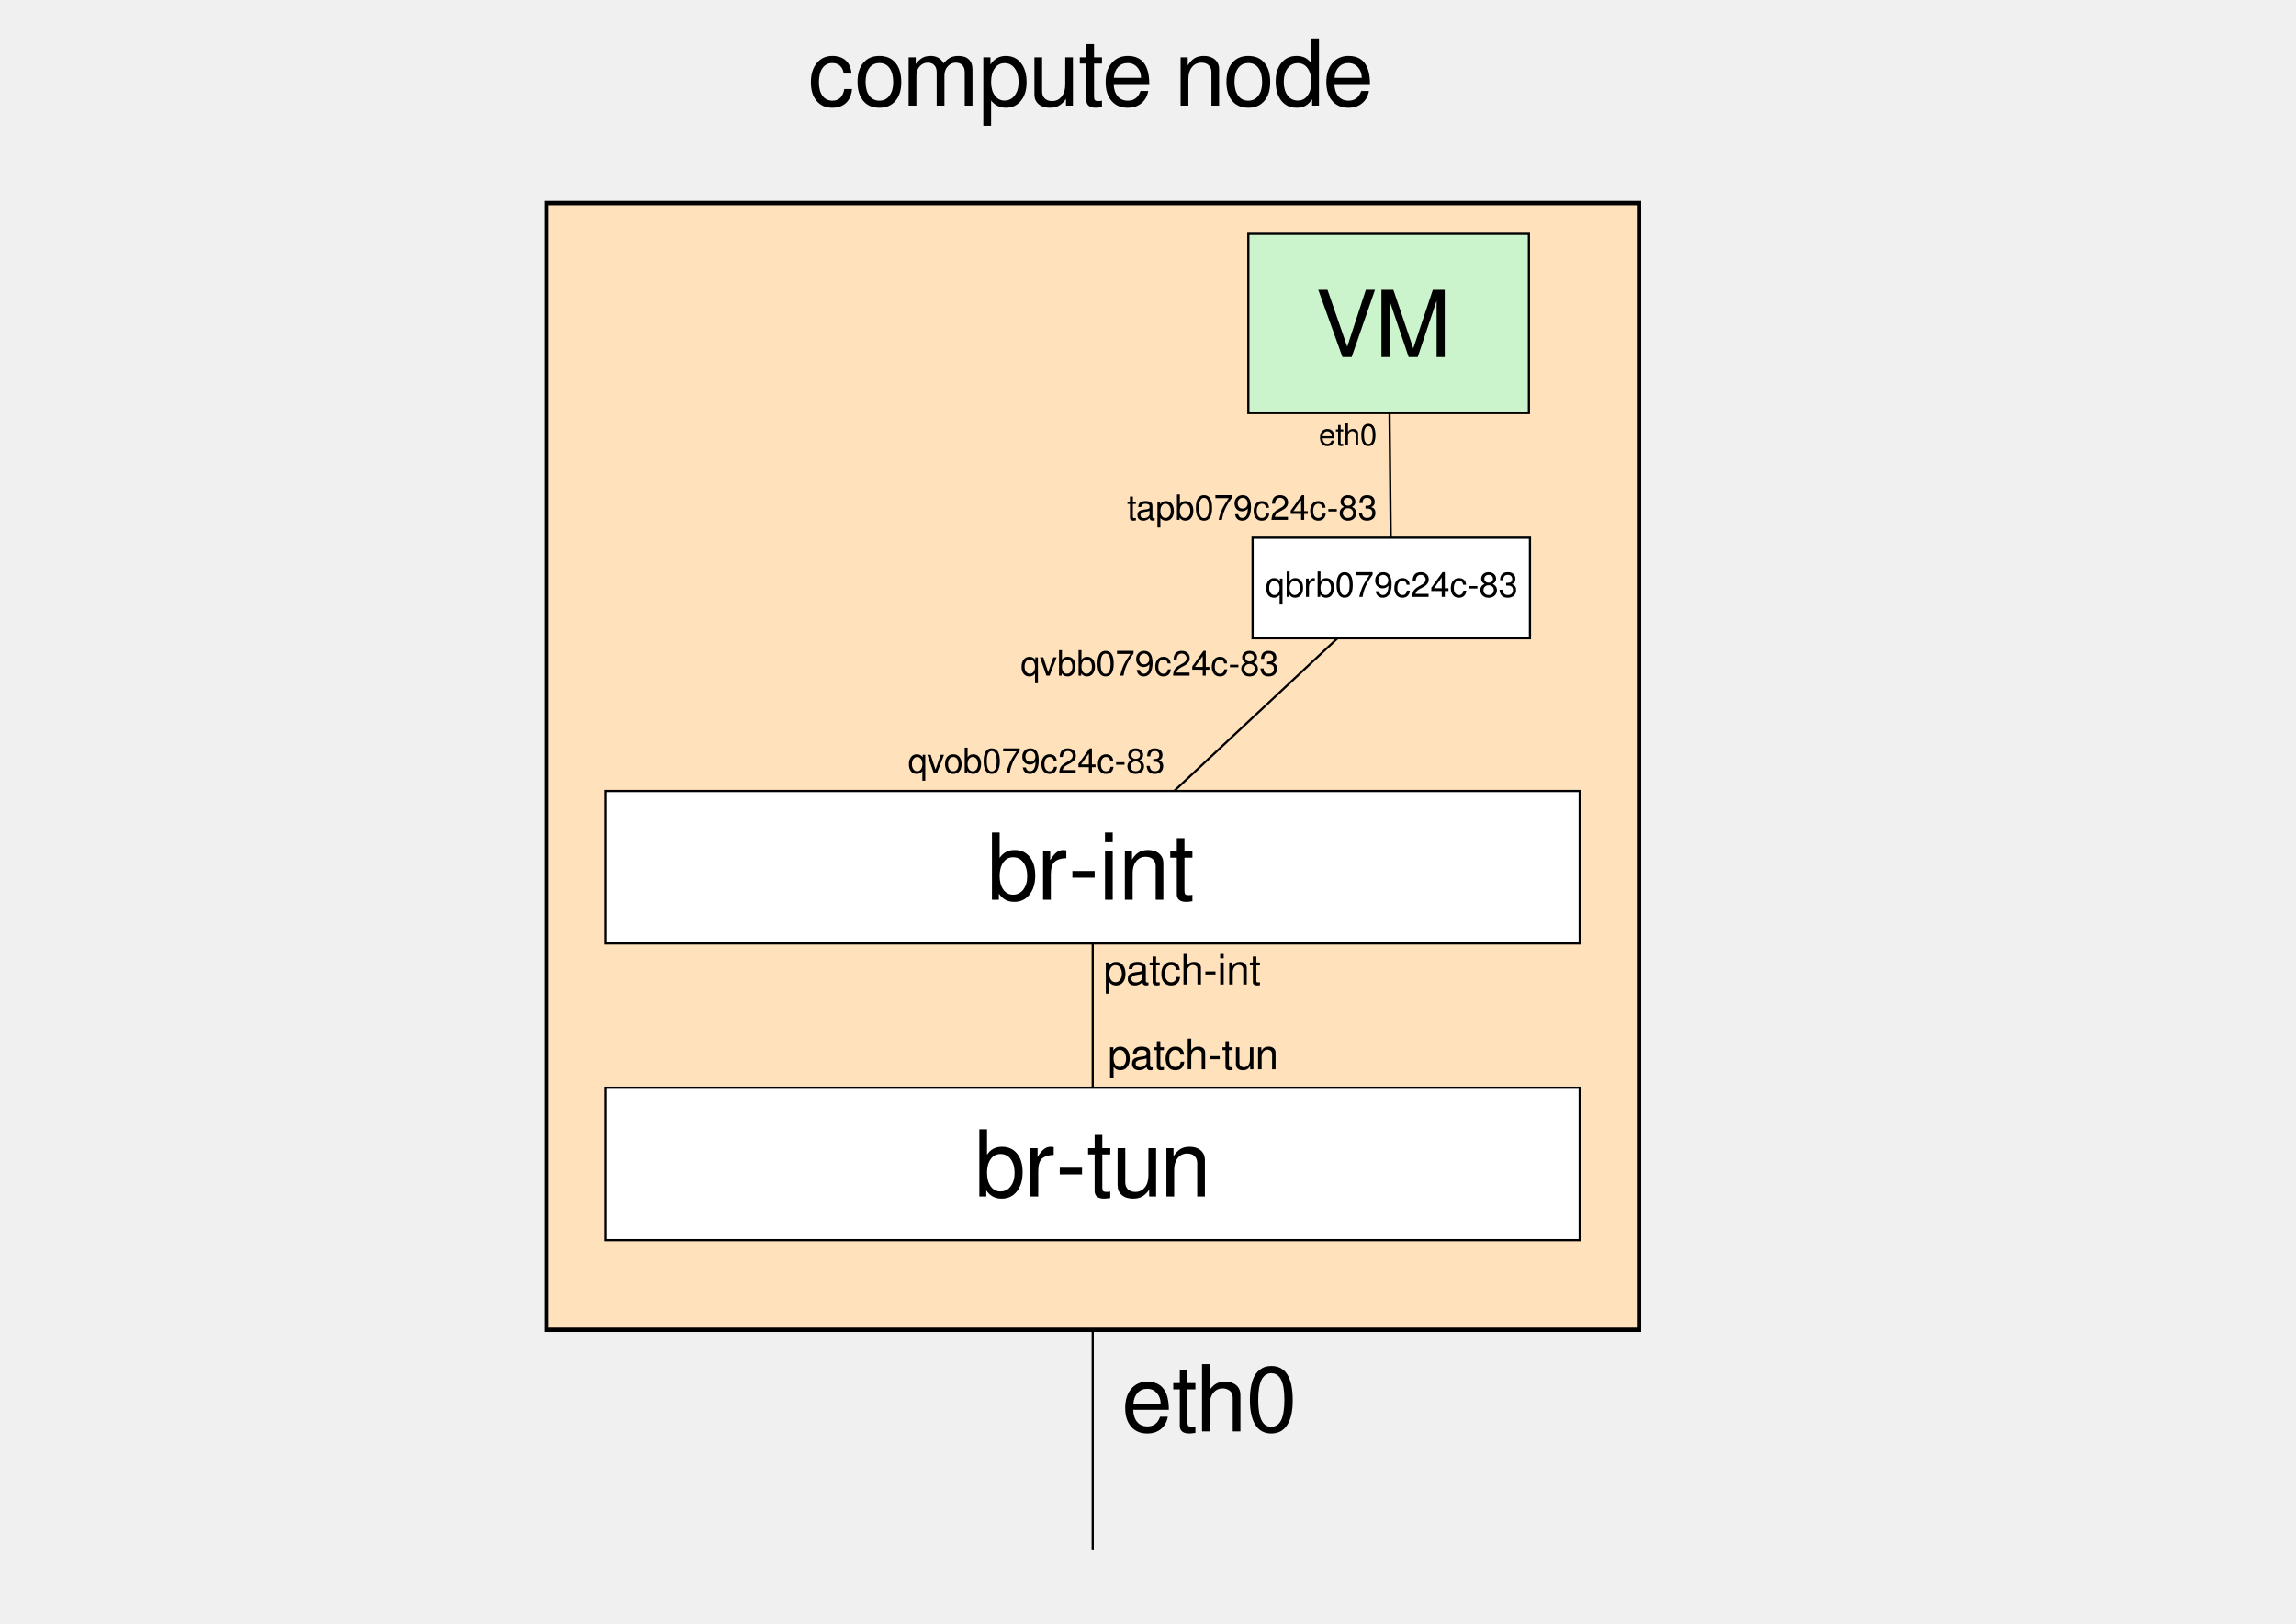
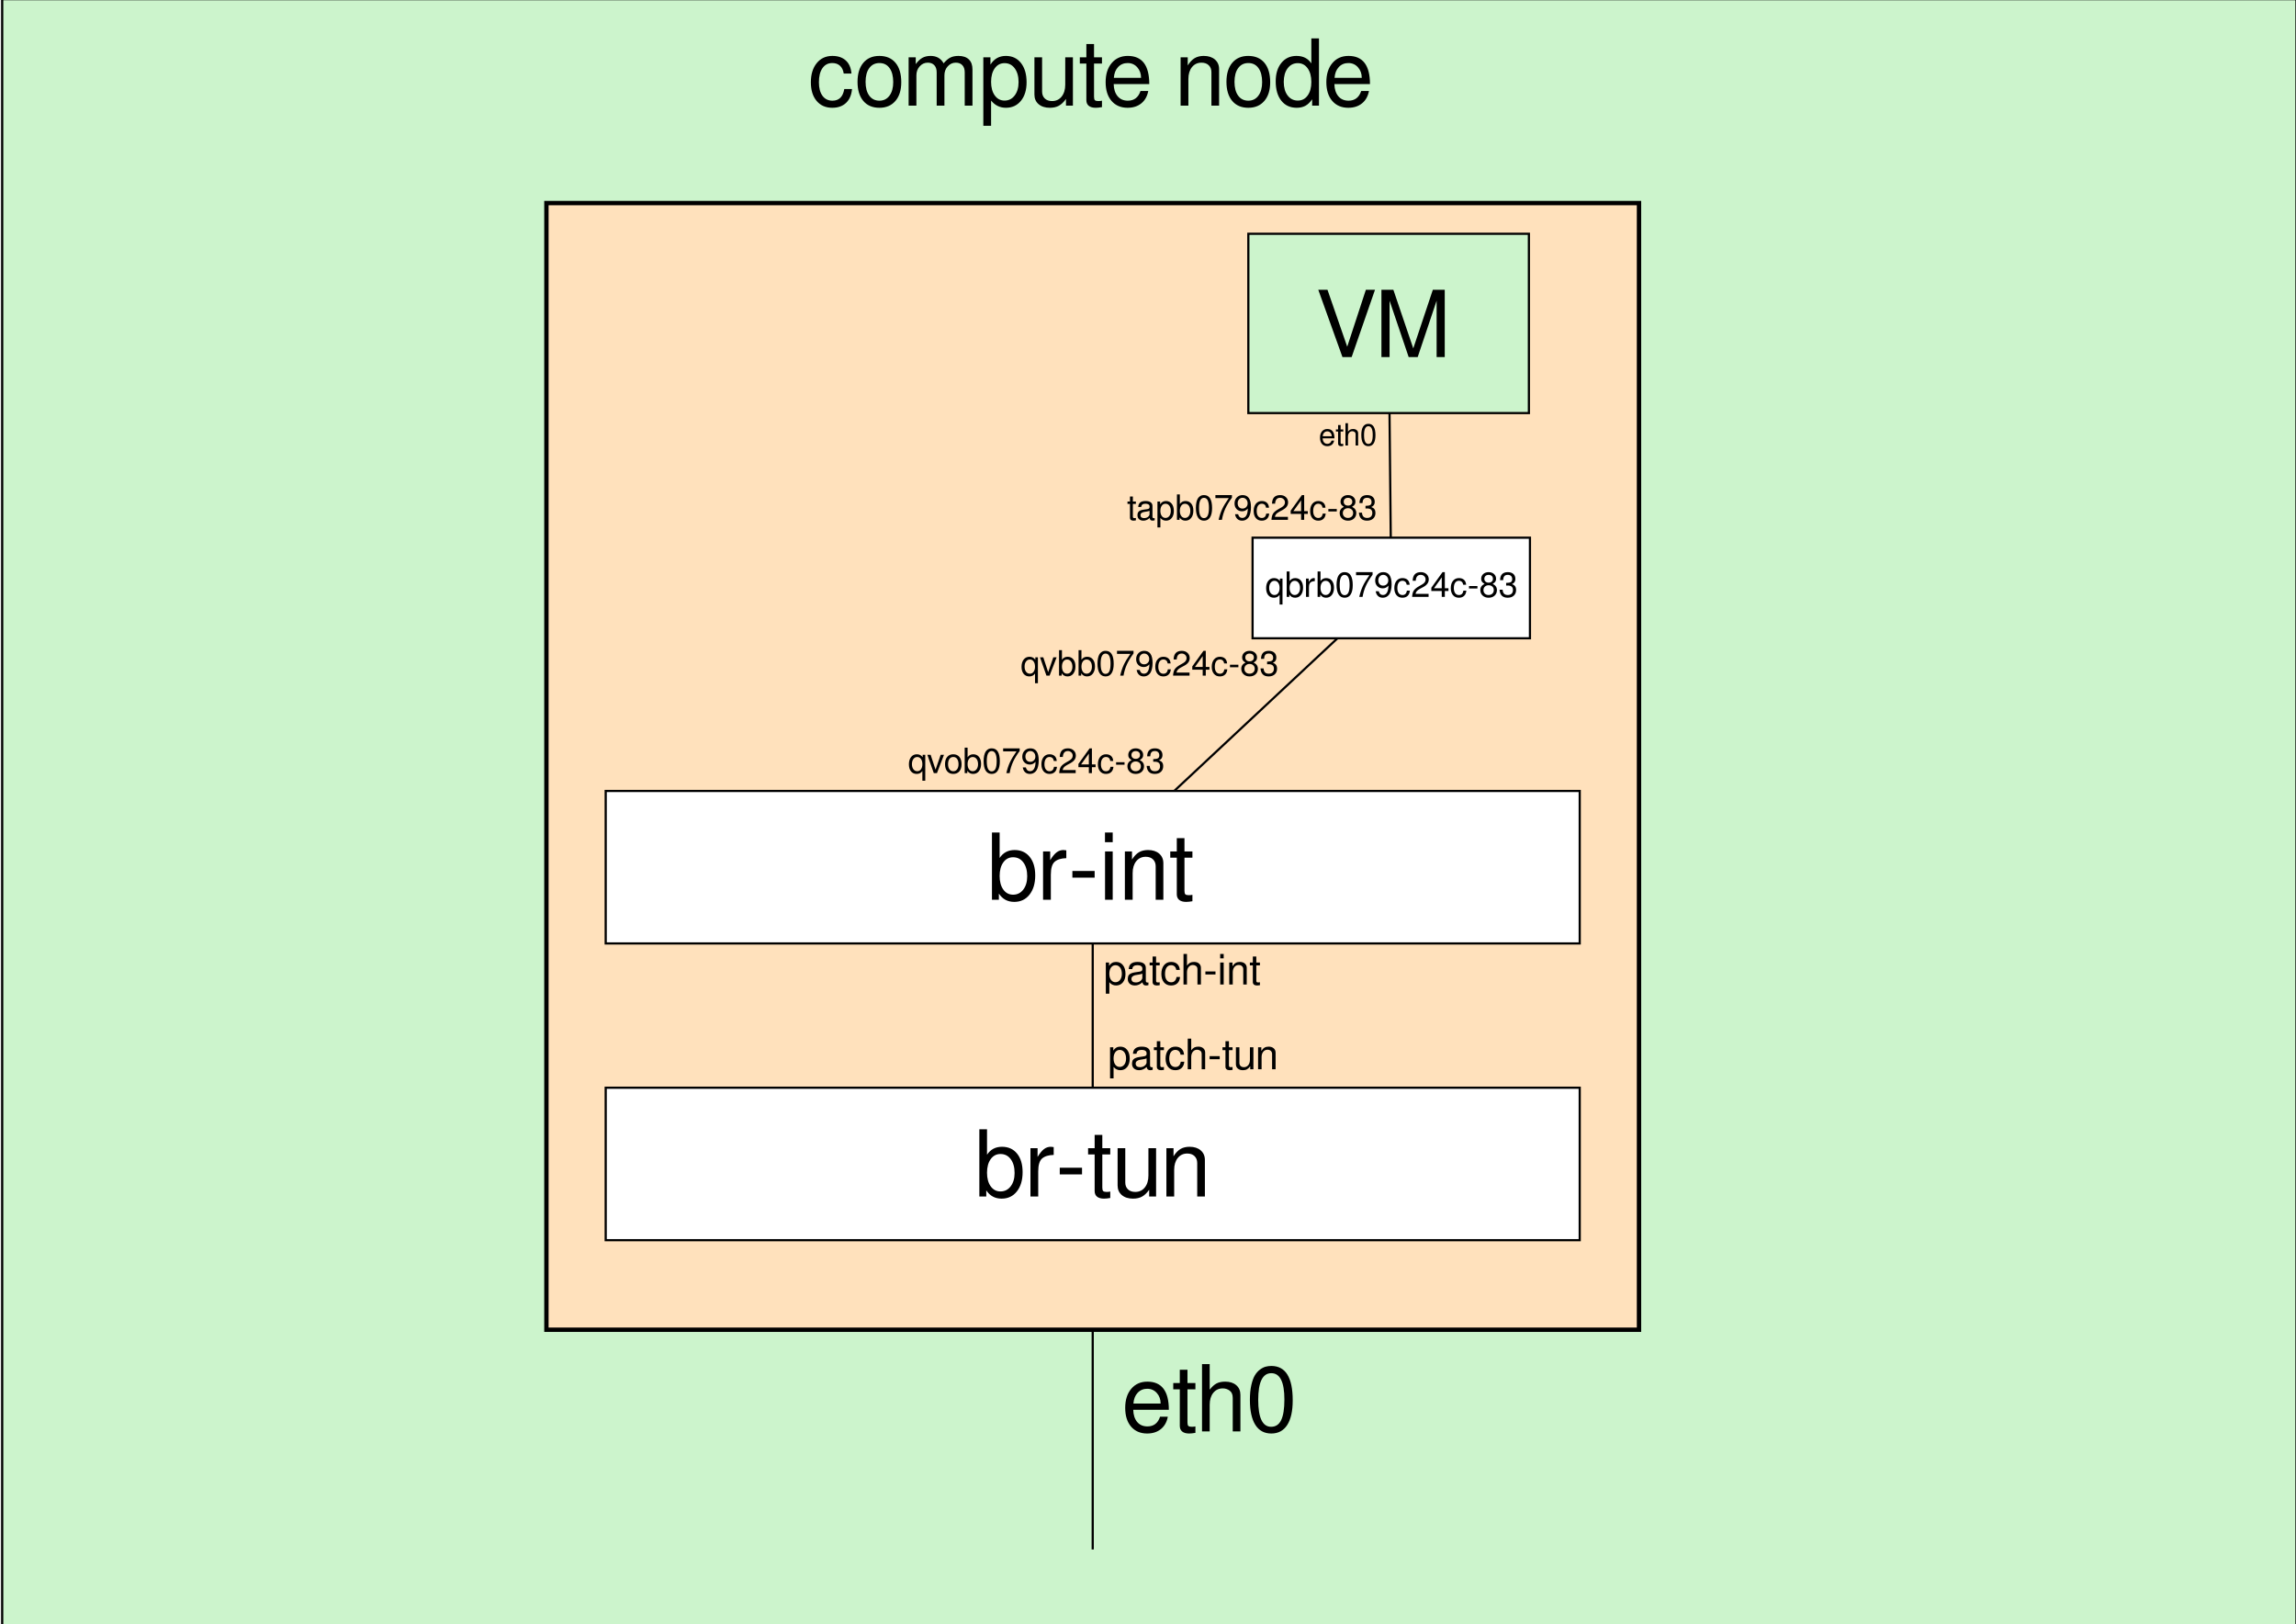
<svg xmlns="http://www.w3.org/2000/svg" xmlns:xlink="http://www.w3.org/1999/xlink" width="1052.362" height="744.094" id="svg2" version="1.1">
  <defs id="defs4">
    <linearGradient id="linearGradient3048">
      <stop style="stop-color:#ffa639;stop-opacity:1;" offset="0" id="stop3050" />
      <stop style="stop-color:#ffa639;stop-opacity:0;" offset="1" id="stop3052" />
    </linearGradient>
    <radialGradient xlink:href="#linearGradient3048" id="radialGradient3054" cx="174.444" cy="639647.19" fx="174.444" fy="639647.19" r="466.685" gradientTransform="matrix(0,-0.435504,0.00107139,0,-521.6662,475.5962)" gradientUnits="userSpaceOnUse" />
    <radialGradient xlink:href="#linearGradient3048" id="radialGradient3946" gradientUnits="userSpaceOnUse" gradientTransform="matrix(0,-0.435504,0.00107139,0,-521.6662,783.8639)" cx="174.444" cy="639647.19" fx="174.444" fy="639647.19" r="466.685" />
  </defs>
  <g id="layer1" transform="translate(0,-308.2677)">
+     <rect style="fill:#ccf4cc;fill-opacity:1;fill-rule:nonzero;stroke:#000000;stroke-width:1;stroke-linecap:butt;stroke-linejoin:miter;stroke-miterlimit:4;stroke-opacity:1;stroke-dasharray:none;stroke-dashoffset:0" id="rect3135" width="1051.569" height="746.503" x="1.01" y="-0.388" transform="translate(0,308.2677)" />
    <flowRoot xml:space="preserve" id="flowRoot3003" style="fill:black;stroke:none;stroke-opacity:1;stroke-width:1px;stroke-linejoin:miter;stroke-linecap:butt;fill-opacity:1;font-family:FreeSans;font-style:normal;font-weight:normal;font-size:22px;-inkscape-font-specification:FreeSans;font-stretch:normal;font-variant:normal;text-anchor:start;text-align:start;writing-mode:lr;line-height:125%;letter-spacing:0px;word-spacing:0px">
      <flowRegion id="flowRegion3005">
        <rect id="rect3007" width="267.69" height="285.873" x="66.67" y="114.769" />
      </flowRegion>
      <flowPara id="flowPara3009" />
    </flowRoot>
    <flowRoot xml:space="preserve" id="flowRoot3011" style="fill:black;stroke:none;stroke-opacity:1;stroke-width:1px;stroke-linejoin:miter;stroke-linecap:butt;fill-opacity:1;font-family:FreeSans;font-style:normal;font-weight:normal;font-size:22px;-inkscape-font-specification:FreeSans;font-stretch:normal;font-variant:normal;text-anchor:start;text-align:start;writing-mode:lr;line-height:125%;letter-spacing:0px;word-spacing:0px">
      <flowRegion id="flowRegion3013">
        <rect id="rect3015" width="244.457" height="282.843" x="374.767" y="114.769" />
      </flowRegion>
      <flowPara id="flowPara3017" />
    </flowRoot>
    <rect style="fill:#ffe1bc;fill-opacity:1;fill-rule:nonzero;stroke:#000000;stroke-width:2;stroke-linecap:butt;stroke-linejoin:miter;stroke-miterlimit:4;stroke-opacity:1;stroke-dasharray:none;stroke-dashoffset:0" id="rect3019" width="500.783" height="516.315" x="250.448" y="401.33" />
    <rect style="fill:#ffffff;fill-opacity:1;fill-rule:nonzero;stroke:#000000;stroke-width:1;stroke-linecap:butt;stroke-linejoin:miter;stroke-miterlimit:4;stroke-opacity:1;stroke-dasharray:none;stroke-dashoffset:0" id="rect3066" width="446.435" height="69.877" x="277.622" y="670.744" />
    <rect style="fill:#ffffff;fill-opacity:1;fill-rule:nonzero;stroke:#000000;stroke-width:1;stroke-linecap:butt;stroke-linejoin:miter;stroke-miterlimit:4;stroke-opacity:1;stroke-dasharray:none;stroke-dashoffset:0" id="rect3066-6" width="446.435" height="69.877" x="277.622" y="806.734" />
    <text xml:space="preserve" style="font-size:42.273px;font-style:normal;font-variant:normal;font-weight:normal;font-stretch:normal;text-align:start;line-height:125%;letter-spacing:0px;word-spacing:0px;writing-mode:lr-tb;text-anchor:start;fill:#000000;fill-opacity:1;stroke:none;font-family:FreeSans;-inkscape-font-specification:FreeSans" x="370.392" y="356.685" id="text3907" transform="scale(0.9999962,1.000004)">
      <tspan id="tspan3909" x="370.392" y="356.685">compute node</tspan>
    </text>
    <text xml:space="preserve" style="font-size:42.273px;font-style:normal;font-variant:normal;font-weight:normal;font-stretch:normal;text-align:start;line-height:125%;letter-spacing:0px;word-spacing:0px;writing-mode:lr-tb;text-anchor:start;fill:#000000;fill-opacity:1;stroke:none;font-family:FreeSans;-inkscape-font-specification:FreeSans" x="452.134" y="720.602" id="text3952" transform="scale(0.9999962,1.000004)">
      <tspan id="tspan3954" x="452.134" y="720.602">br-int</tspan>
    </text>
    <text xml:space="preserve" style="font-size:42.273px;font-style:normal;font-variant:normal;font-weight:normal;font-stretch:normal;text-align:start;line-height:125%;letter-spacing:0px;word-spacing:0px;writing-mode:lr-tb;text-anchor:start;fill:#000000;fill-opacity:1;stroke:none;font-family:FreeSans;-inkscape-font-specification:FreeSans" x="446.35" y="856.591" id="text3956" transform="scale(0.9999962,1.000004)">
      <tspan id="tspan3958" x="446.35" y="856.591">br-tun</tspan>
    </text>
    <path style="fill:none;stroke:#000000;stroke-width:1px;stroke-linecap:butt;stroke-linejoin:miter;stroke-opacity:1" d="m 500.839,740.621 0,66.112" id="path3976" />
    <text xml:space="preserve" style="font-size:19.215px;font-style:normal;font-variant:normal;font-weight:normal;font-stretch:normal;text-align:start;line-height:125%;letter-spacing:0px;word-spacing:0px;writing-mode:lr-tb;text-anchor:start;fill:#000000;fill-opacity:1;stroke:none;font-family:FreeSans;-inkscape-font-specification:FreeSans" x="505.694" y="759.448" id="text3978" transform="scale(0.9999962,1.000004)">
      <tspan id="tspan3980" x="505.694" y="759.448">patch-int</tspan>
    </text>
    <text xml:space="preserve" style="font-size:19.215px;font-style:normal;font-variant:normal;font-weight:normal;font-stretch:normal;text-align:start;line-height:125%;letter-spacing:0px;word-spacing:0px;writing-mode:lr-tb;text-anchor:start;fill:#000000;fill-opacity:1;stroke:none;font-family:FreeSans;-inkscape-font-specification:FreeSans" x="507.635" y="798.269" id="text3982" transform="scale(0.9999962,1.000004)">
      <tspan id="tspan3984" x="507.635" y="798.269">patch-tun</tspan>
    </text>
    <path style="fill:none;stroke:#000000;stroke-width:1px;stroke-linecap:butt;stroke-linejoin:miter;stroke-opacity:1;display:inline" d="m 500.839,917.646 -2e-5,100.691" id="path4028" />
    <text xml:space="preserve" style="font-size:42.273px;font-style:normal;font-variant:normal;font-weight:normal;font-stretch:normal;text-align:start;line-height:125%;letter-spacing:0px;word-spacing:0px;writing-mode:lr-tb;text-anchor:start;fill:#000000;fill-opacity:1;stroke:none;font-family:FreeSans;-inkscape-font-specification:FreeSans" x="514.467" y="964.227" id="text4030" transform="scale(0.9999962,1.000004)">
      <tspan id="tspan4032" x="514.467" y="964.227">eth0</tspan>
    </text>
    <rect style="fill:#ccf4cc;fill-opacity:1;fill-rule:nonzero;stroke:#000000;stroke-width:1;stroke-linecap:butt;stroke-linejoin:miter;stroke-miterlimit:4;stroke-opacity:1;stroke-dasharray:none;stroke-dashoffset:0" id="rect4165" width="128.593" height="82.167" x="572.172" y="415.403" />
    <rect style="fill:#ffffff;fill-opacity:1;fill-rule:nonzero;stroke:#000000;stroke-width:1;stroke-linecap:butt;stroke-linejoin:miter;stroke-miterlimit:4;stroke-opacity:1;stroke-dasharray:none;stroke-dashoffset:0" id="rect3066-40" width="127.137" height="46.1" x="574.113" y="554.672" />
    <text xml:space="preserve" style="font-size:42.273px;font-style:normal;font-variant:normal;font-weight:normal;font-stretch:normal;text-align:start;line-height:125%;letter-spacing:0px;word-spacing:0px;writing-mode:lr-tb;text-anchor:start;fill:#000000;fill-opacity:1;stroke:none;font-family:FreeSans;-inkscape-font-specification:FreeSans" x="603.588" y="471.893" id="text4185" transform="scale(0.9999962,1.000004)">
      <tspan id="tspan4187" x="603.588" y="471.893">VM</tspan>
    </text>
    <path style="fill:none;stroke:#000000;stroke-width:1px;stroke-linecap:butt;stroke-linejoin:miter;stroke-opacity:1" d="m 636.879,497.569 0.571,57.102" id="path4189" />
    <path style="fill:none;stroke:#000000;stroke-width:1px;stroke-linecap:butt;stroke-linejoin:miter;stroke-opacity:1" d="m 613.032,600.771 -74.829,69.972" id="path4191" />
    <text xml:space="preserve" style="font-size:16px;font-style:normal;font-variant:normal;font-weight:normal;font-stretch:normal;text-align:start;line-height:125%;letter-spacing:0px;word-spacing:0px;writing-mode:lr-tb;text-anchor:start;fill:#000000;fill-opacity:1;stroke:none;font-family:FreeSans;-inkscape-font-specification:FreeSans" x="579.849" y="581.808" id="text4193" transform="scale(0.9999962,1.000004)">
      <tspan id="tspan4195" x="579.849" y="581.808">qbrb079c24c-83</tspan>
    </text>
    <text xml:space="preserve" style="font-size:16px;font-style:normal;font-variant:normal;font-weight:normal;font-stretch:normal;text-align:start;line-height:125%;letter-spacing:0px;word-spacing:0px;writing-mode:lr-tb;text-anchor:start;fill:#000000;fill-opacity:1;stroke:none;font-family:FreeSans;-inkscape-font-specification:FreeSans" x="516.47" y="546.494" id="text4197" transform="scale(0.9999962,1.000004)">
      <tspan id="tspan4199" x="516.47" y="546.494">tapb079c24c-83</tspan>
    </text>
    <text xml:space="preserve" style="font-size:16px;font-style:normal;font-variant:normal;font-weight:normal;font-stretch:normal;text-align:start;line-height:125%;letter-spacing:0px;word-spacing:0px;writing-mode:lr-tb;text-anchor:start;fill:#000000;fill-opacity:1;stroke:none;font-family:FreeSans;-inkscape-font-specification:FreeSans" x="467.74" y="617.872" id="text4201" transform="scale(0.9999962,1.000004)">
      <tspan id="tspan4203" x="467.74" y="617.872">qvbb079c24c-83</tspan>
    </text>
    <text xml:space="preserve" style="font-size:16px;font-style:normal;font-variant:normal;font-weight:normal;font-stretch:normal;text-align:start;line-height:125%;letter-spacing:0px;word-spacing:0px;writing-mode:lr-tb;text-anchor:start;fill:#000000;fill-opacity:1;stroke:none;font-family:FreeSans;-inkscape-font-specification:FreeSans" x="416.109" y="662.555" id="text4205" transform="scale(0.9999962,1.000004)">
      <tspan id="tspan4207" x="416.109" y="662.555">qvob079c24c-83</tspan>
    </text>
    <text xml:space="preserve" style="font-size:14px;font-style:normal;font-variant:normal;font-weight:normal;font-stretch:normal;text-align:start;line-height:125%;letter-spacing:0px;word-spacing:0px;writing-mode:lr-tb;text-anchor:start;fill:#000000;fill-opacity:1;stroke:none;font-family:FreeSans;-inkscape-font-specification:FreeSans" x="604.598" y="512.415" id="text4209">
      <tspan id="tspan4211" x="604.598" y="512.415">eth0</tspan>
    </text>
  </g>
</svg>
